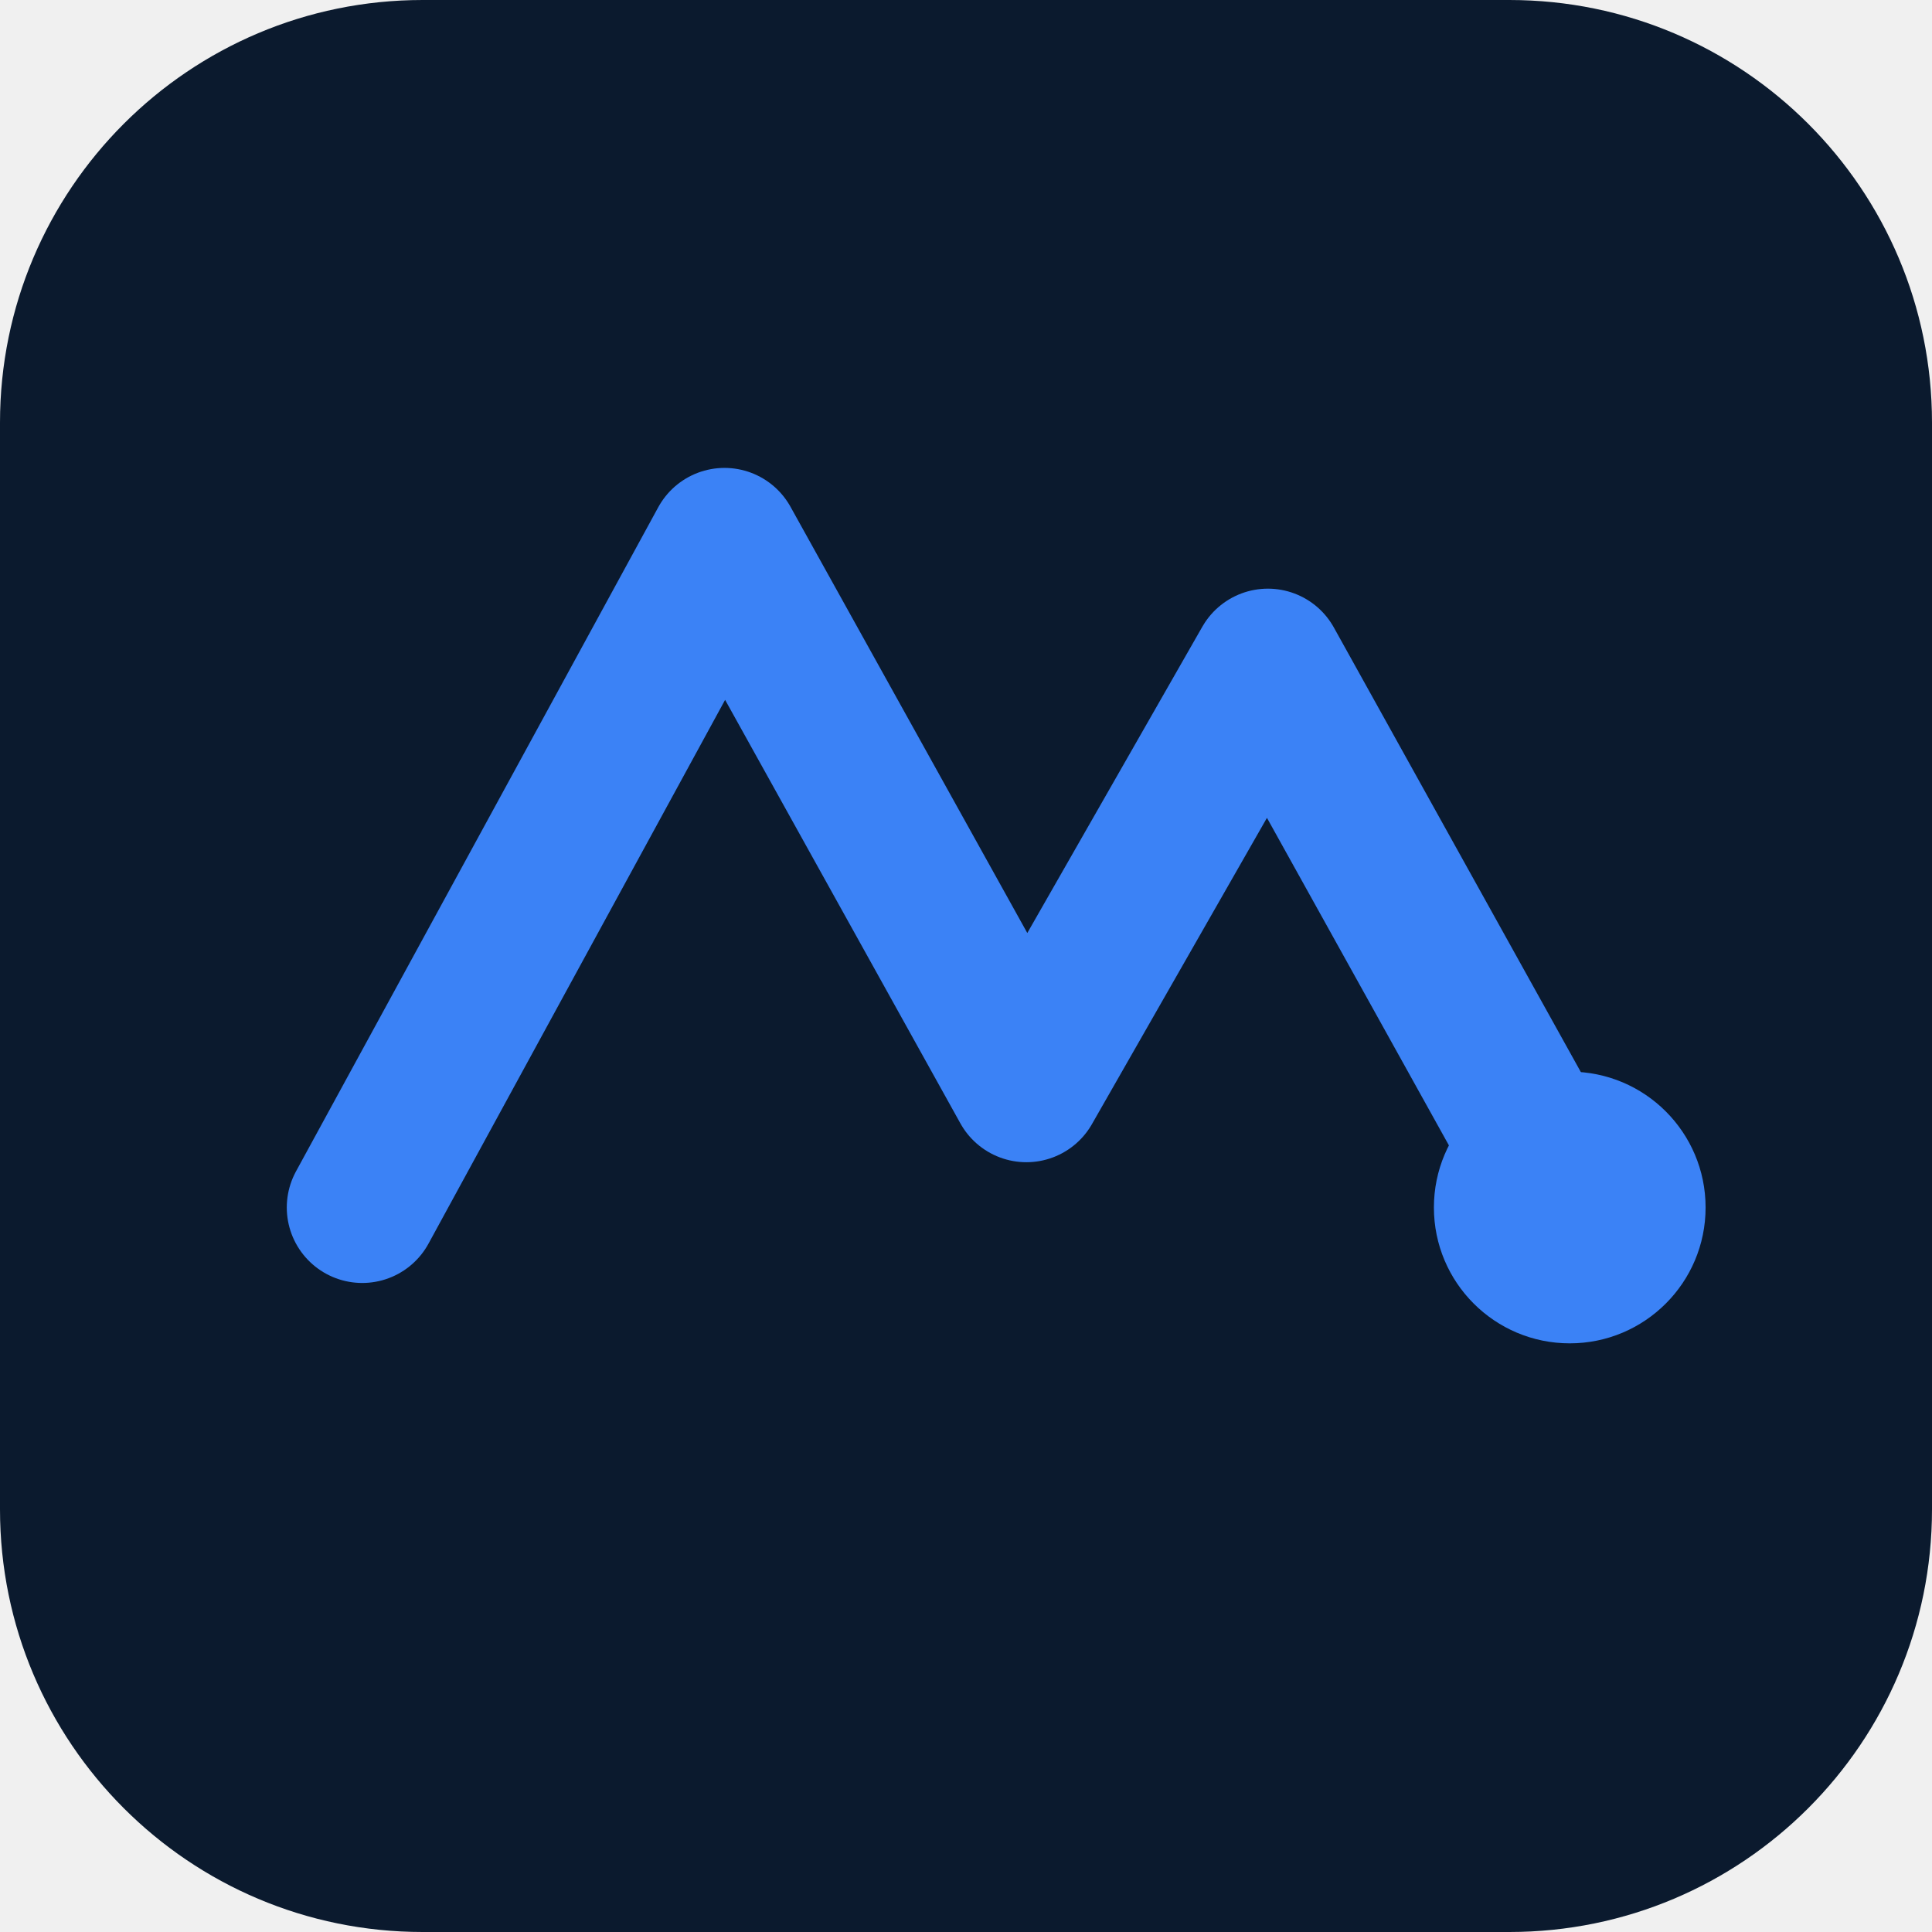
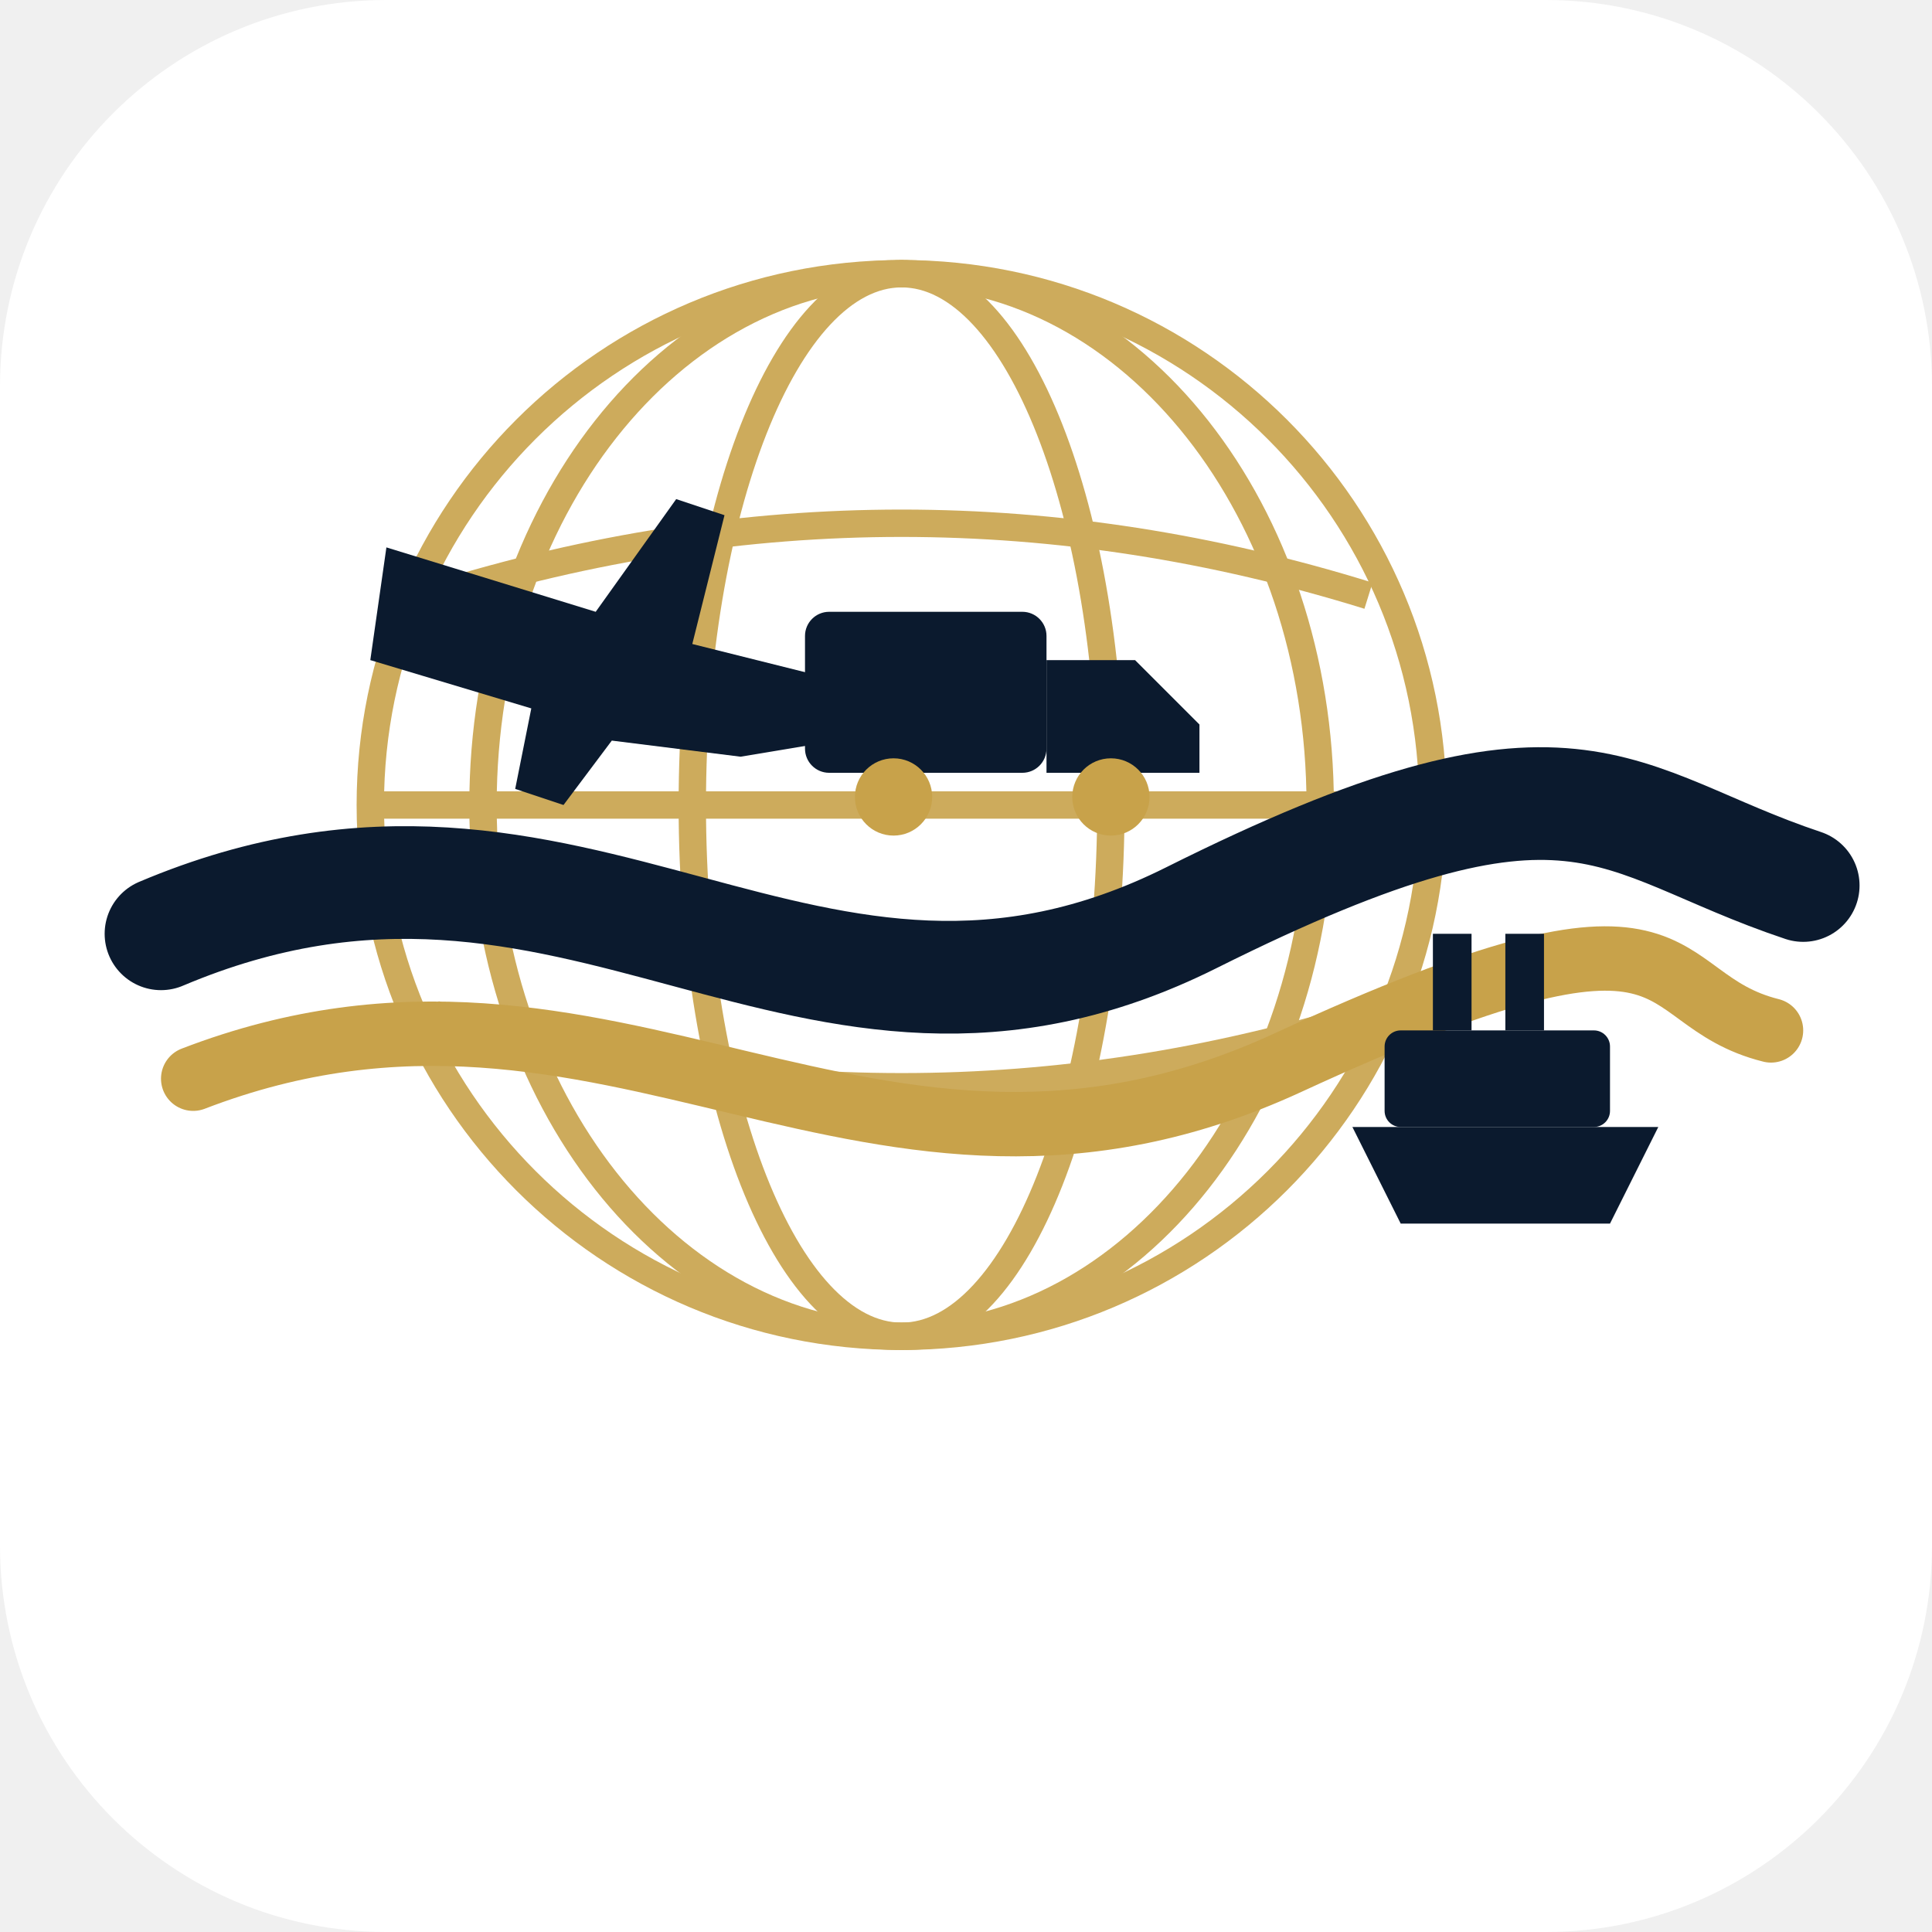
- <svg xmlns="http://www.w3.org/2000/svg" viewBox="0 0 64 64">
-   <rect width="64" height="64" rx="14" fill="#0b1a2e" />
-   <path d="M12 40 L24 18 L34 36 L42 22 L52 40" fill="none" stroke="#3b82f6" stroke-width="5" stroke-linecap="round" stroke-linejoin="round" />
-   <circle cx="52" cy="40" r="4.5" fill="#3b82f6" />
+ <svg xmlns="http://www.w3.org/2000/svg" width="64" height="64" viewBox="0 0 120 120" fill="none">
+   <rect width="120" height="120" rx="24" fill="#ffffff" />
+   <g stroke="#c8a24a" stroke-width="1.7" fill="none" opacity="0.9">
+     <circle cx="56" cy="50" r="33" />
+     <ellipse cx="56" cy="50" rx="13" ry="33" />
+     <ellipse cx="56" cy="50" rx="26" ry="33" />
+     <line x1="23" y1="50" x2="89" y2="50" />
+     <path d="M27 37 q29 -9 58 0" />
+     <path d="M27 63 q29 9 58 0" />
+   </g>
+   <path d="M10 58 C 36 47, 50 69, 74 57 S 100 51, 112 55" stroke="#0b1a2e" stroke-width="7" stroke-linecap="round" fill="none" />
+   <path d="M12 67 C 38 57, 54 78, 80 66 S 102 62, 110 64" stroke="#c8a24a" stroke-width="4" stroke-linecap="round" fill="none" />
+   <path d="M24 34 l13 4 l5 -7 l3 1 l-2 8 l8 2 l3 -3 l2 1 l-4 6 l-6 1 l-8 -1 l-3 4 l-3 -1 l1 -5 l-10 -3 z" fill="#0b1a2e" />
+   <g fill="#0b1a2e">
+     <rect x="50" y="38" width="15" height="10" rx="1.5" />
+     <path d="M65 41 h5.5 l4 4 v3 h-9.5 z" />
+     <circle cx="55.5" cy="49.5" r="2.4" fill="#c8a24a" />
+     <circle cx="69" cy="49.5" r="2.4" fill="#c8a24a" />
+   </g>
+   <g fill="#0b1a2e">
+     <rect x="86" y="64" width="14" height="6" rx="1" />
+     <path d="M84 70 h19 l-3 6 h-13 z" />
+     <rect x="89" y="58" width="2.4" height="6" />
+     <rect x="93.5" y="58" width="2.4" height="6" />
+   </g>
</svg>
